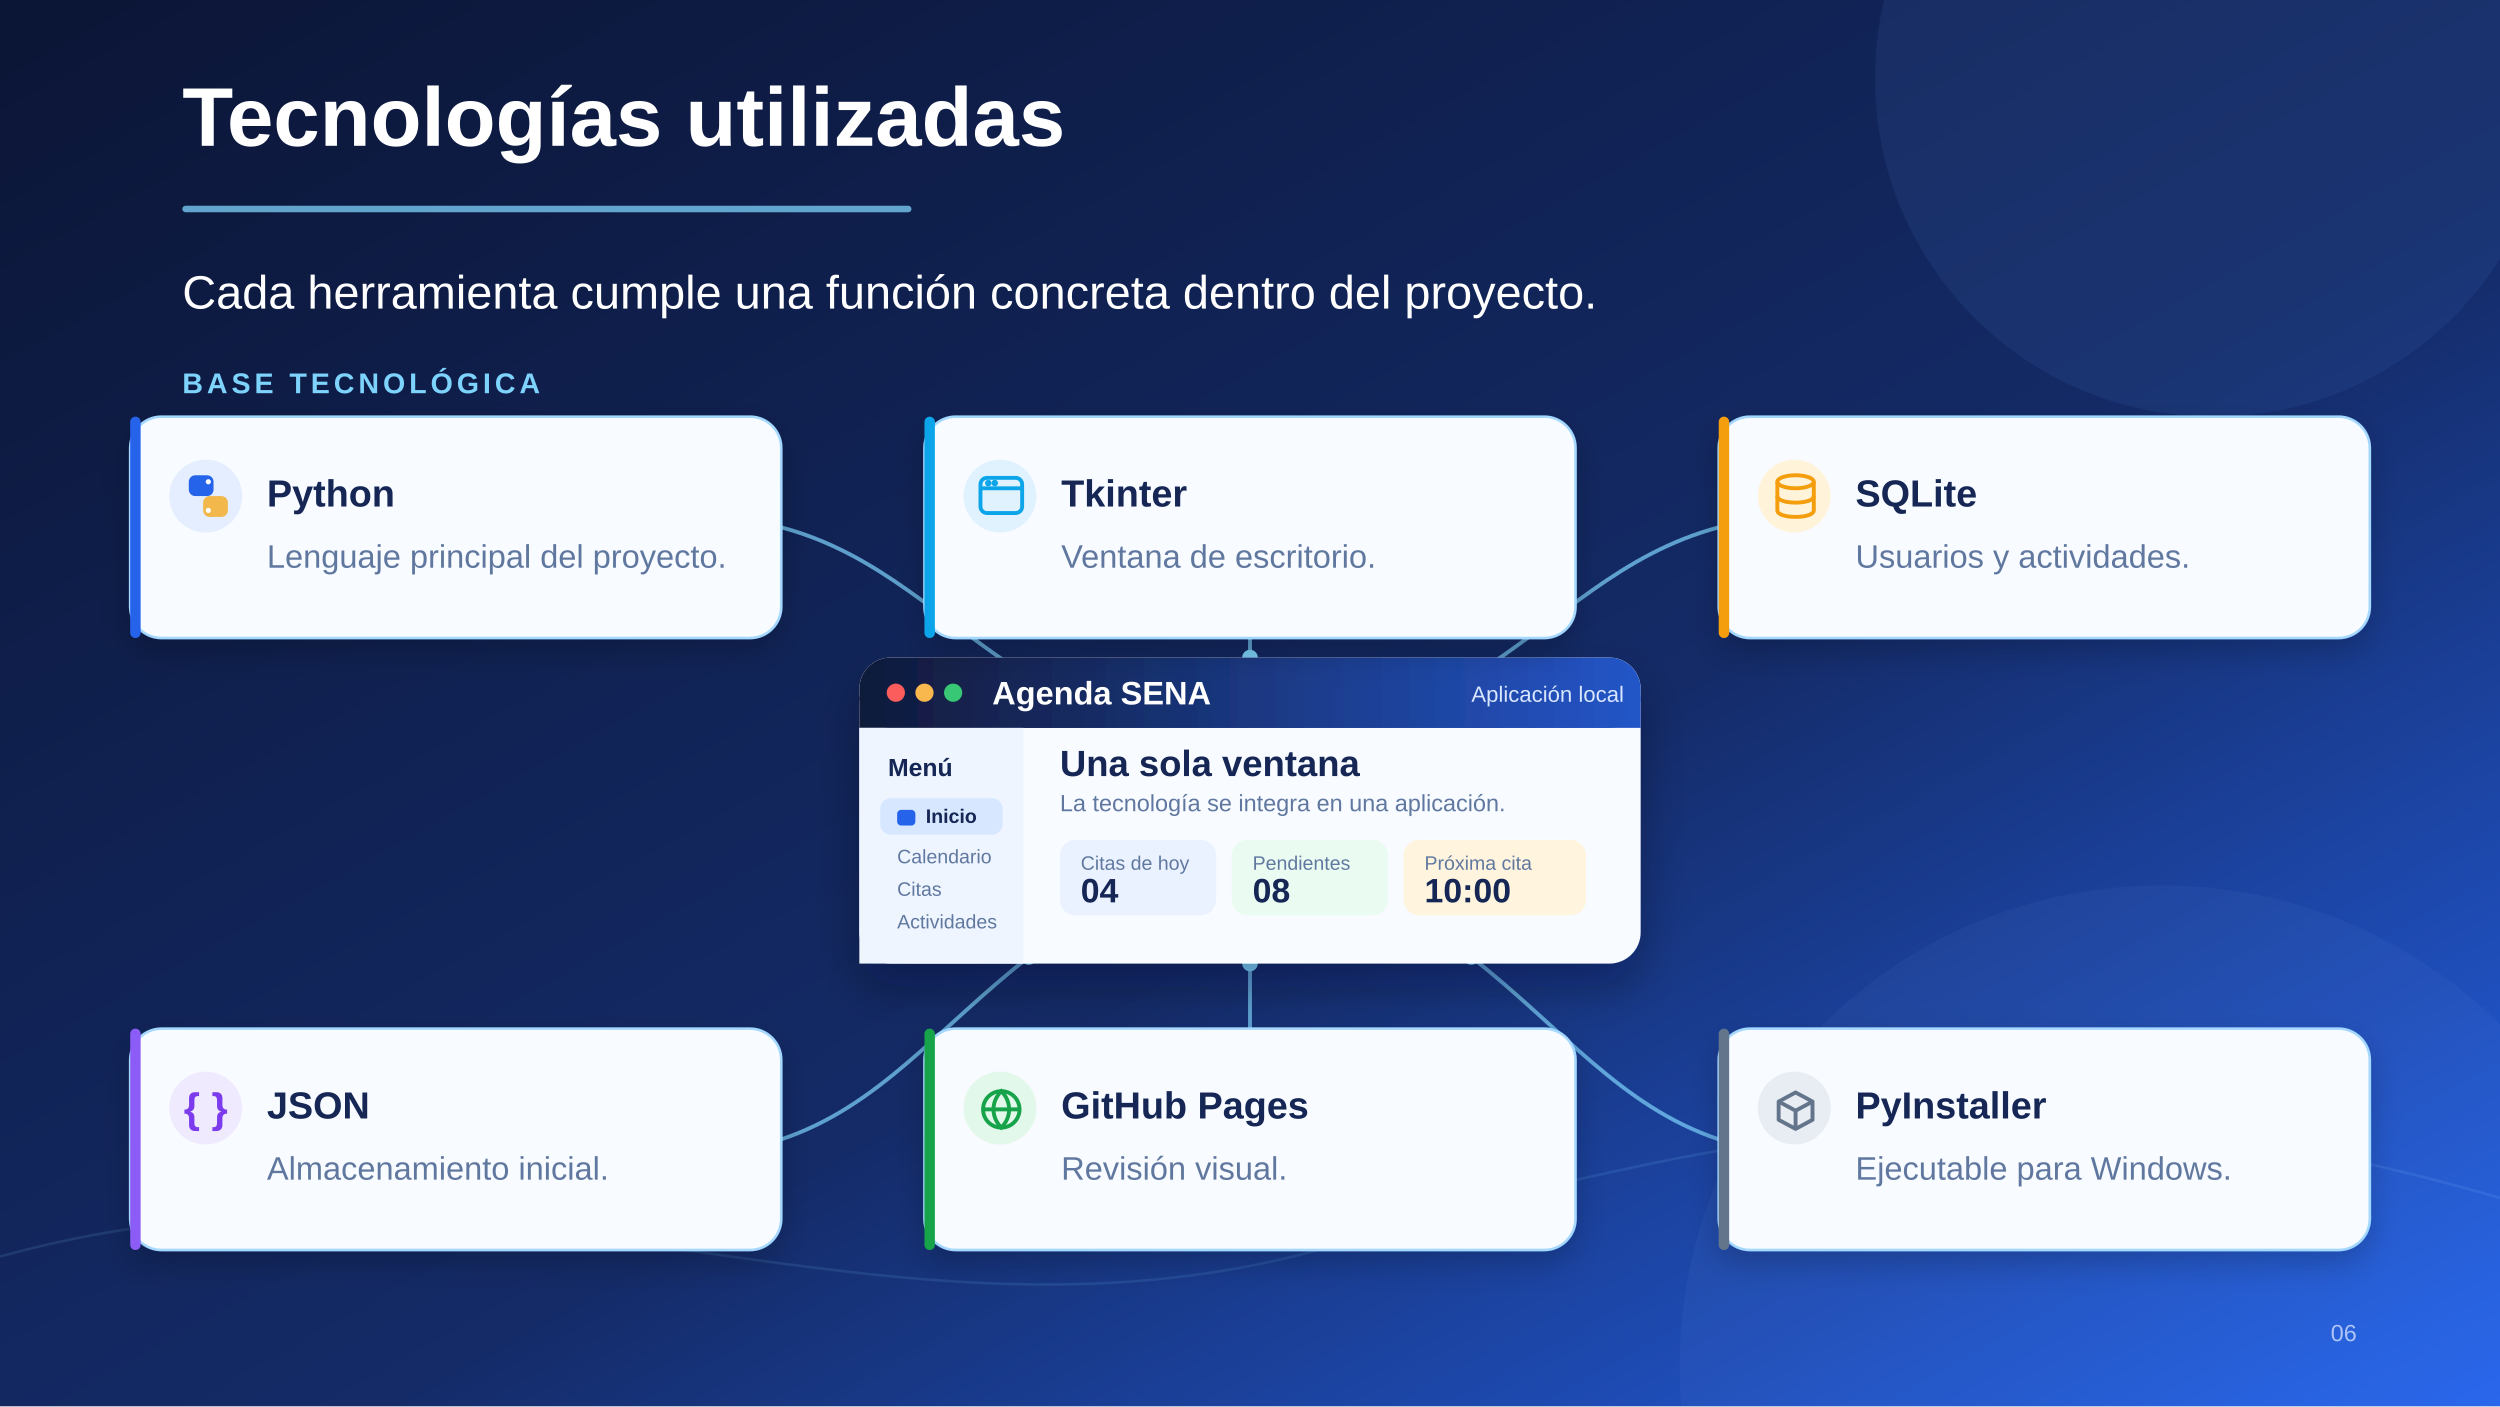
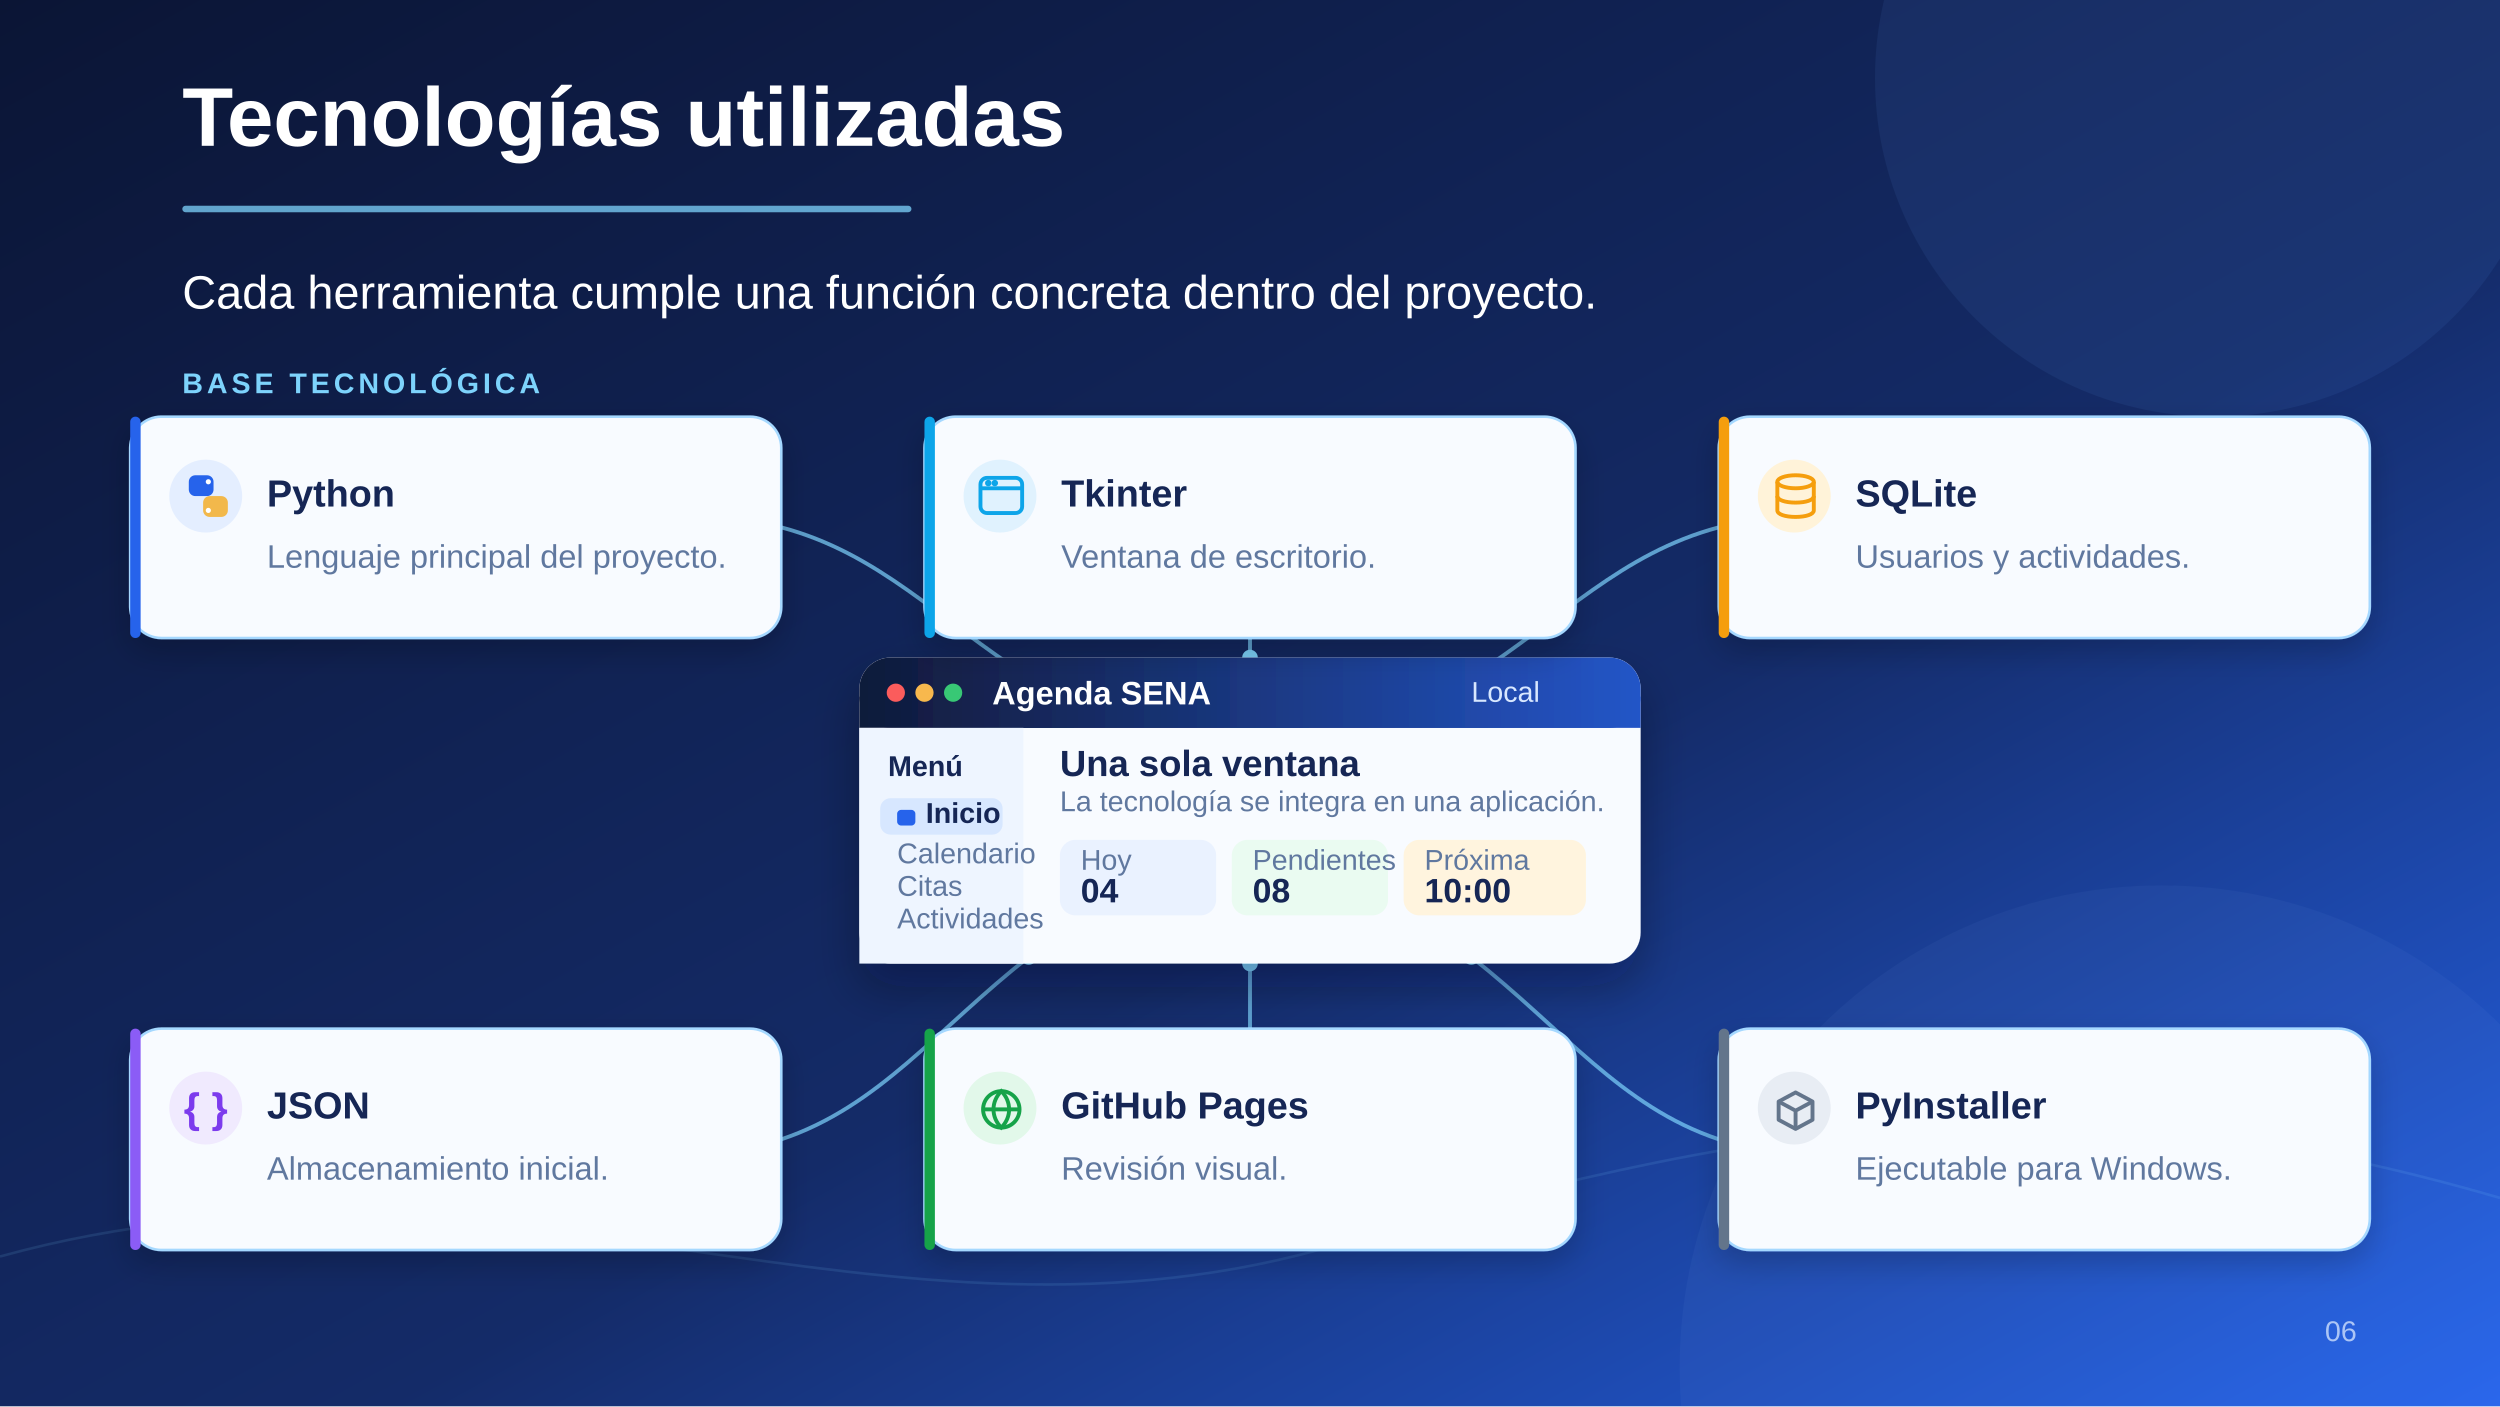
<svg xmlns="http://www.w3.org/2000/svg" width="1920" height="1080" viewBox="0 0 1920 1080" role="img" aria-labelledby="title desc" shape-rendering="geometricPrecision" text-rendering="geometricPrecision">
  <defs>
    <linearGradient id="background" x1="0" y1="0" x2="1" y2="1">
      <stop offset="0" stop-color="#0B1535" />
      <stop offset="0.58" stop-color="#142B68" />
      <stop offset="1" stop-color="#2563EB" />
    </linearGradient>
    <linearGradient id="windowBar" x1="0" y1="0" x2="1" y2="0">
      <stop offset="0" stop-color="#101A3A" />
      <stop offset="1" stop-color="#2455C7" />
    </linearGradient>
    <filter id="shadow" x="-20%" y="-20%" width="140%" height="150%">
      <feDropShadow dx="0" dy="18" stdDeviation="18" flood-color="#020617" flood-opacity="0.32" />
    </filter>
    <filter id="softShadow" x="-20%" y="-20%" width="140%" height="150%">
      <feDropShadow dx="0" dy="10" stdDeviation="12" flood-color="#020617" flood-opacity="0.20" />
    </filter>
    <style>
      .sans { font-family: "Segoe UI", "Aptos", "Helvetica Neue", Arial, sans-serif; }
      .display { font-family: "Aptos Display", "Segoe UI", "Aptos", "Helvetica Neue", Arial, sans-serif; }
      .white { fill: #FFFFFF; }
      .soft { fill: #D8E7FF; }
      .sky { fill: #7DD3FC; }
      .navy { fill: #122554; }
      .muted { fill: #60789F; }
      .bold { font-weight: 700; }
      .medium { font-weight: 500; }
+       text[font-size="13"], text[font-size="14"], text[font-size="15"], text[font-size="16"], text[font-size="17"], text[font-size="18"], text[font-size="19"], text[font-size="20"], text[font-size="21"] { font-size: 22px !important; }
    </style>
  </defs>
  <rect width="1920" height="1080" fill="url(#background)" />
  <circle cx="1700" cy="60" r="260" fill="#60A5FA" opacity="0.08" />
  <circle cx="1660" cy="1050" r="370" fill="#93C5FD" opacity="0.05" />
  <path d="M0 965 C380 860 680 1060 1030 955 S1610 830 1920 920" fill="none" stroke="#7DD3FC" stroke-opacity="0.12" stroke-width="2" />
  <g transform="translate(140 112)">
    <text x="0" y="0" class="display white bold" font-size="64">Tecnologías utilizadas</text>
    <rect x="0" y="46" width="560" height="5" rx="2.5" fill="#7DD3FC" opacity="0.75" />
    <text x="0" y="125" class="sans white medium" font-size="36">Cada herramienta cumple una función concreta dentro del proyecto.</text>
    <text x="0" y="190" class="sans sky bold" font-size="22" letter-spacing="3">BASE TECNOLÓGICA</text>
  </g>
  <g fill="none" stroke="#7DD3FC" stroke-width="3" stroke-linecap="round" opacity="0.7">
    <path d="M600 405 C675 425 720 475 790 520" />
    <path d="M960 480 L960 505" />
    <path d="M1320 405 C1245 425 1200 475 1130 520" />
    <path d="M600 875 C675 850 720 790 790 735" />
    <path d="M960 800 L960 740" />
    <path d="M1320 875 C1245 850 1200 790 1130 735" />
  </g>
  <g fill="#7DD3FC">
    <circle cx="790" cy="520" r="6" />
    <circle cx="960" cy="505" r="6" />
    <circle cx="1130" cy="520" r="6" />
    <circle cx="790" cy="735" r="6" />
    <circle cx="960" cy="740" r="6" />
    <circle cx="1130" cy="735" r="6" />
  </g>
  <g transform="translate(660 505)" filter="url(#shadow)">
    <rect width="600" height="235" rx="24" fill="#F8FBFF" />
    <rect width="600" height="54" rx="24" fill="url(#windowBar)" />
    <rect y="30" width="600" height="24" fill="url(#windowBar)" />
    <circle cx="28" cy="27" r="7" fill="#FB5B5B" />
    <circle cx="50" cy="27" r="7" fill="#F8B84E" />
    <circle cx="72" cy="27" r="7" fill="#39C875" />
    <text x="102" y="36" class="sans white bold" font-size="25">Agenda SENA</text>
-     <text x="470" y="34" class="sans soft" font-size="17">Aplicación local</text>
+     <text x="470" y="34" class="sans soft" font-size="17">Local</text>
    <rect y="54" width="126" height="181" fill="#EEF5FF" />
    <text x="22" y="91" class="sans navy bold" font-size="19">Menú</text>
    <rect x="16" y="108" width="94" height="28" rx="8" fill="#D7E7FF" />
    <rect x="29" y="117" width="14" height="12" rx="3" fill="#2563EB" />
    <text x="51" y="127" class="sans navy bold" font-size="15">Inicio</text>
    <text x="29" y="158" class="sans muted" font-size="15">Calendario</text>
    <text x="29" y="183" class="sans muted" font-size="15">Citas</text>
    <text x="29" y="208" class="sans muted" font-size="15">Actividades</text>
    <text x="154" y="91" class="sans navy bold" font-size="28">Una sola ventana</text>
    <text x="154" y="118" class="sans muted" font-size="18">La tecnología se integra en una aplicación.</text>
    <rect x="154" y="140" width="120" height="58" rx="12" fill="#EAF2FF" />
-     <text x="170" y="163" class="sans muted" font-size="15">Citas de hoy</text>
+     <text x="170" y="163" class="sans muted" font-size="15">Hoy</text>
    <text x="170" y="188" class="sans navy bold" font-size="26">04</text>
    <rect x="286" y="140" width="120" height="58" rx="12" fill="#EAFBF1" />
    <text x="302" y="163" class="sans muted" font-size="15">Pendientes</text>
    <text x="302" y="188" class="sans navy bold" font-size="26">08</text>
    <rect x="418" y="140" width="140" height="58" rx="12" fill="#FFF4DE" />
-     <text x="434" y="163" class="sans muted" font-size="15">Próxima cita</text>
+     <text x="434" y="163" class="sans muted" font-size="15">Próxima</text>
    <text x="434" y="188" class="sans navy bold" font-size="26">10:00</text>
  </g>
  <g transform="translate(100 320)" filter="url(#softShadow)">
    <rect width="500" height="170" rx="24" fill="#F8FBFF" stroke="#A5D8FF" stroke-width="2" />
    <rect width="8" height="170" rx="4" fill="#2563EB" />
    <circle cx="58" cy="61" r="28" fill="#E4EEFF" />
    <g transform="translate(43 45)">
      <rect x="2" y="0" width="19" height="16" rx="5" fill="#2563EB" />
      <circle cx="17" cy="5" r="2" fill="#FFFFFF" />
      <rect x="13" y="16" width="19" height="16" rx="5" fill="#F2B84B" />
      <circle cx="17" cy="27" r="2" fill="#FFFFFF" />
    </g>
    <text x="105" y="69" class="sans navy bold" font-size="29">Python</text>
    <text x="105" y="116" class="sans muted" font-size="25">Lenguaje principal del proyecto.</text>
  </g>
  <g transform="translate(710 320)" filter="url(#softShadow)">
    <rect width="500" height="170" rx="24" fill="#F8FBFF" stroke="#A5D8FF" stroke-width="2" />
    <rect width="8" height="170" rx="4" fill="#0EA5E9" />
    <circle cx="58" cy="61" r="28" fill="#E0F2FE" />
    <g transform="translate(42 45)" fill="none" stroke="#0EA5E9" stroke-width="3">
      <rect x="1" y="2" width="32" height="27" rx="5" />
      <line x1="1" y1="10" x2="33" y2="10" />
      <circle cx="7" cy="6" r="1" fill="#0EA5E9" />
      <circle cx="12" cy="6" r="1" fill="#0EA5E9" />
    </g>
    <text x="105" y="69" class="sans navy bold" font-size="29">Tkinter</text>
    <text x="105" y="116" class="sans muted" font-size="25">Ventana de escritorio.</text>
  </g>
  <g transform="translate(1320 320)" filter="url(#softShadow)">
    <rect width="500" height="170" rx="24" fill="#F8FBFF" stroke="#A5D8FF" stroke-width="2" />
    <rect width="8" height="170" rx="4" fill="#F59E0B" />
    <circle cx="58" cy="61" r="28" fill="#FFF3D9" />
    <g transform="translate(43 43)" fill="none" stroke="#F59E0B" stroke-width="3">
      <ellipse cx="16" cy="7" rx="14" ry="5" fill="#FFF3D9" />
      <path d="M2 7v22c0 3 6 5 14 5s14-2 14-5V7" />
      <path d="M2 18c0 3 6 5 14 5s14-2 14-5" />
    </g>
    <text x="105" y="69" class="sans navy bold" font-size="29">SQLite</text>
    <text x="105" y="116" class="sans muted" font-size="25">Usuarios y actividades.</text>
  </g>
  <g transform="translate(100 790)" filter="url(#softShadow)">
    <rect width="500" height="170" rx="24" fill="#F8FBFF" stroke="#A5D8FF" stroke-width="2" />
    <rect width="8" height="170" rx="4" fill="#8B5CF6" />
    <circle cx="58" cy="61" r="28" fill="#F0EAFE" />
    <text x="58" y="72" text-anchor="middle" class="sans" fill="#7C3AED" font-size="32" font-weight="700">{ }</text>
    <text x="105" y="69" class="sans navy bold" font-size="29">JSON</text>
    <text x="105" y="116" class="sans muted" font-size="25">Almacenamiento inicial.</text>
  </g>
  <g transform="translate(710 790)" filter="url(#softShadow)">
    <rect width="500" height="170" rx="24" fill="#F8FBFF" stroke="#A5D8FF" stroke-width="2" />
    <rect width="8" height="170" rx="4" fill="#16A34A" />
    <circle cx="58" cy="61" r="28" fill="#E2F8EA" />
    <g transform="translate(42 45)" fill="none" stroke="#16A34A" stroke-width="3">
      <circle cx="17" cy="17" r="14" />
      <path d="M3 17h28M17 3c4 4 6 9 6 14s-2 10-6 14c-4-4-6-9-6-14s2-10 6-14z" />
    </g>
    <text x="105" y="69" class="sans navy bold" font-size="29">GitHub Pages</text>
    <text x="105" y="116" class="sans muted" font-size="25">Revisión visual.</text>
  </g>
  <g transform="translate(1320 790)" filter="url(#softShadow)">
    <rect width="500" height="170" rx="24" fill="#F8FBFF" stroke="#A5D8FF" stroke-width="2" />
    <rect width="8" height="170" rx="4" fill="#64748B" />
    <circle cx="58" cy="61" r="28" fill="#E8EDF4" />
    <g transform="translate(42 45)" fill="none" stroke="#64748B" stroke-width="3" stroke-linejoin="round">
      <path d="M4 11l13-7 13 7v14l-13 7-13-7z" />
      <path d="M4 11l13 7 13-7M17 18v14" />
    </g>
    <text x="105" y="69" class="sans navy bold" font-size="29">PyInstaller</text>
    <text x="105" y="116" class="sans muted" font-size="25">Ejecutable para Windows.</text>
  </g>
  <text x="1810" y="1030" text-anchor="end" class="sans soft" font-size="18" opacity="0.75">06</text>
</svg>
